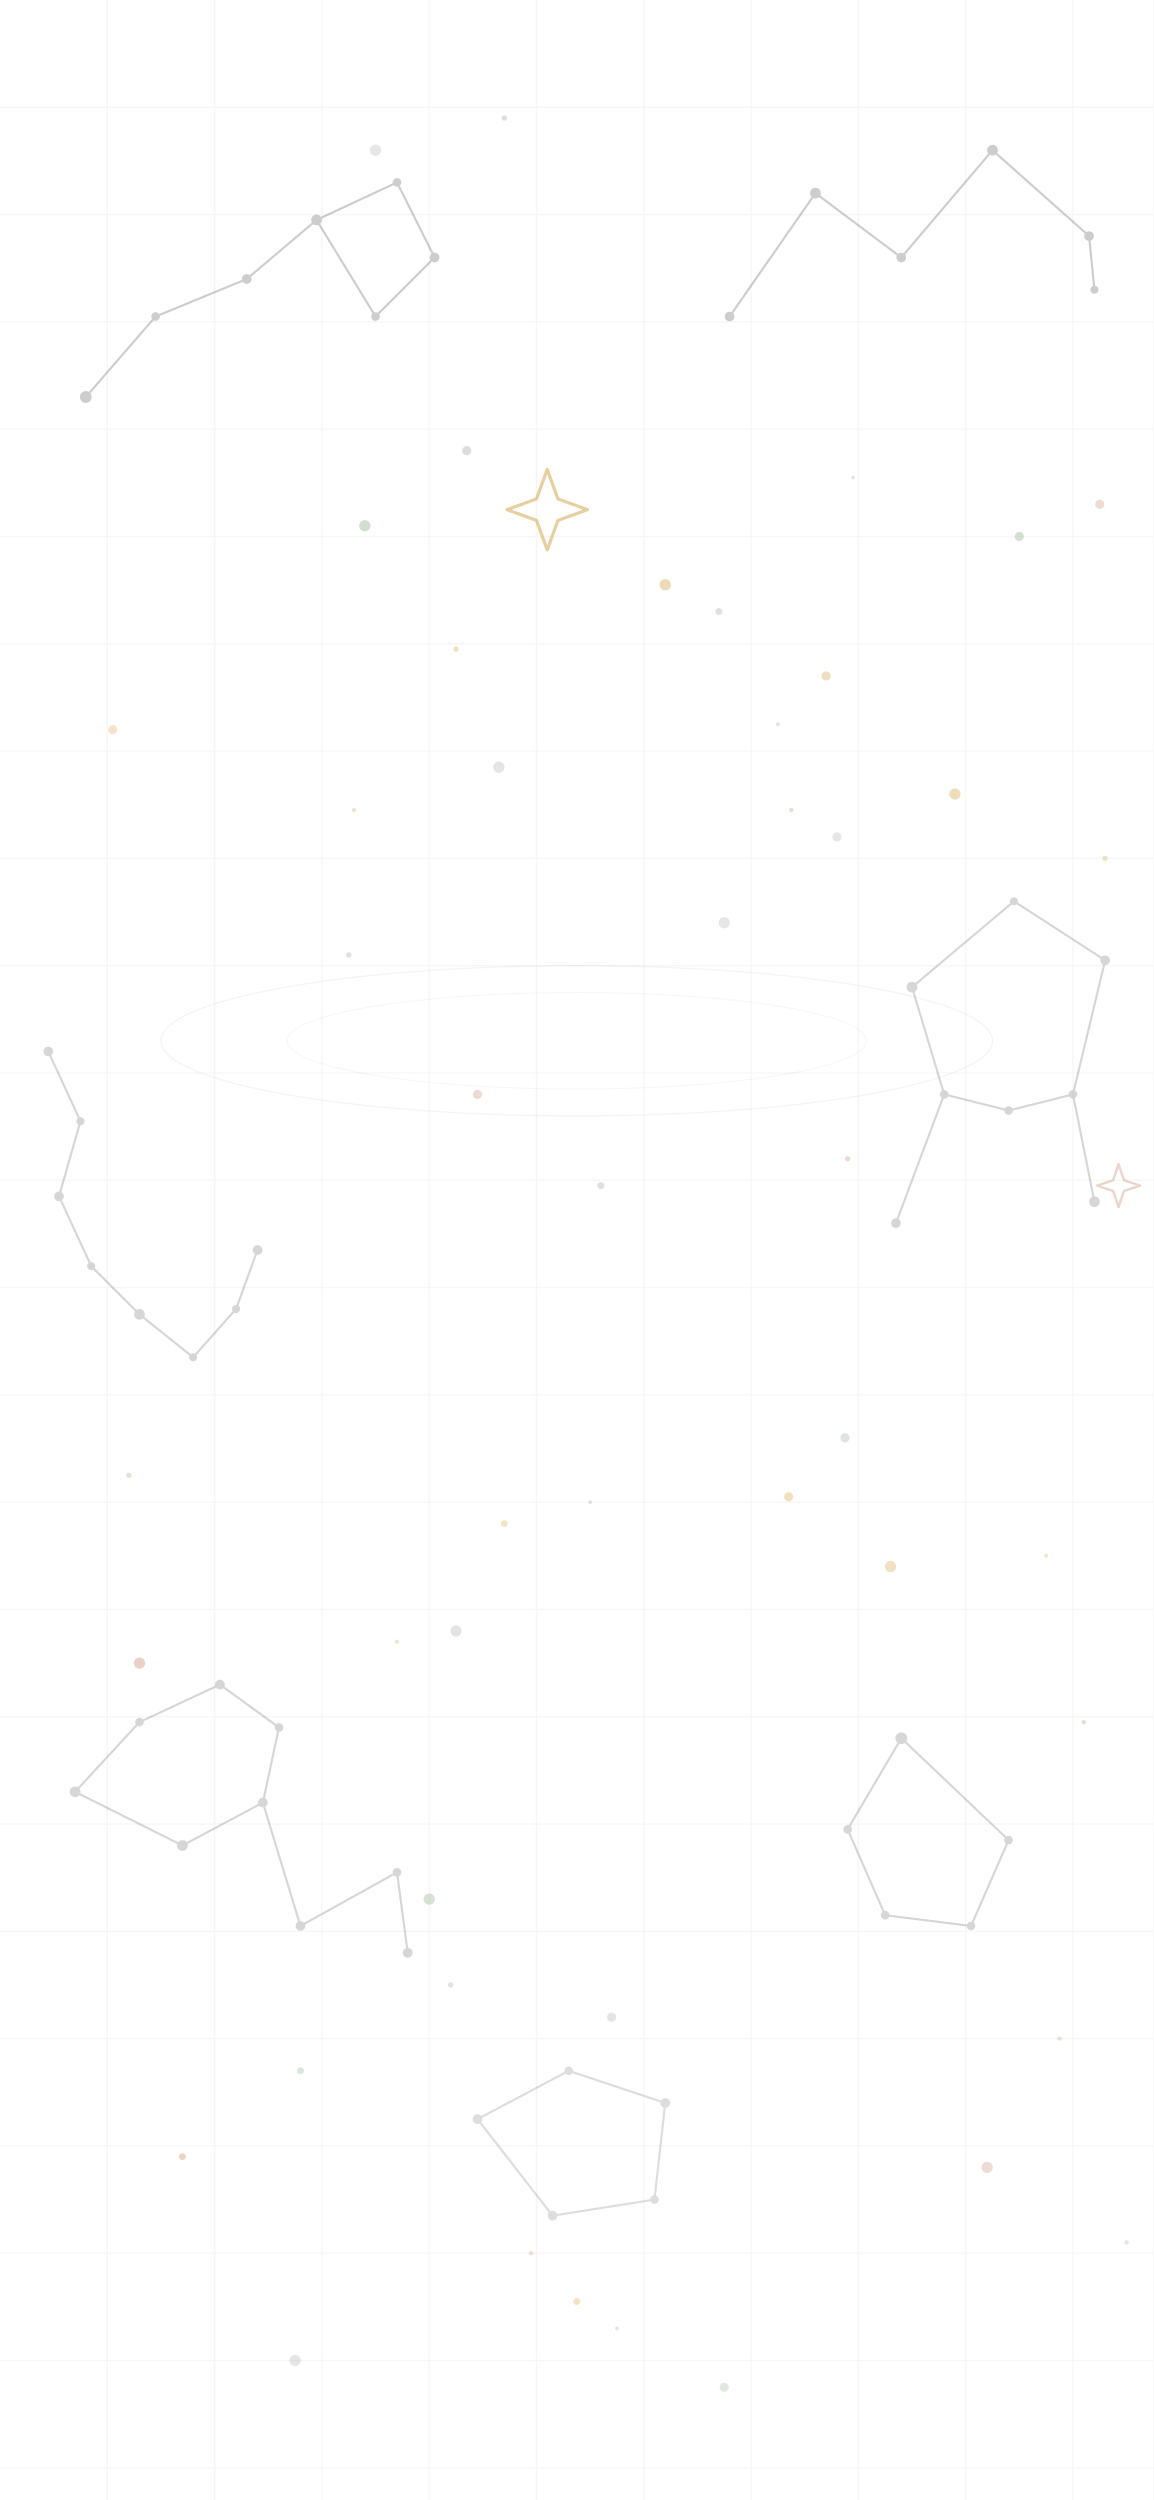
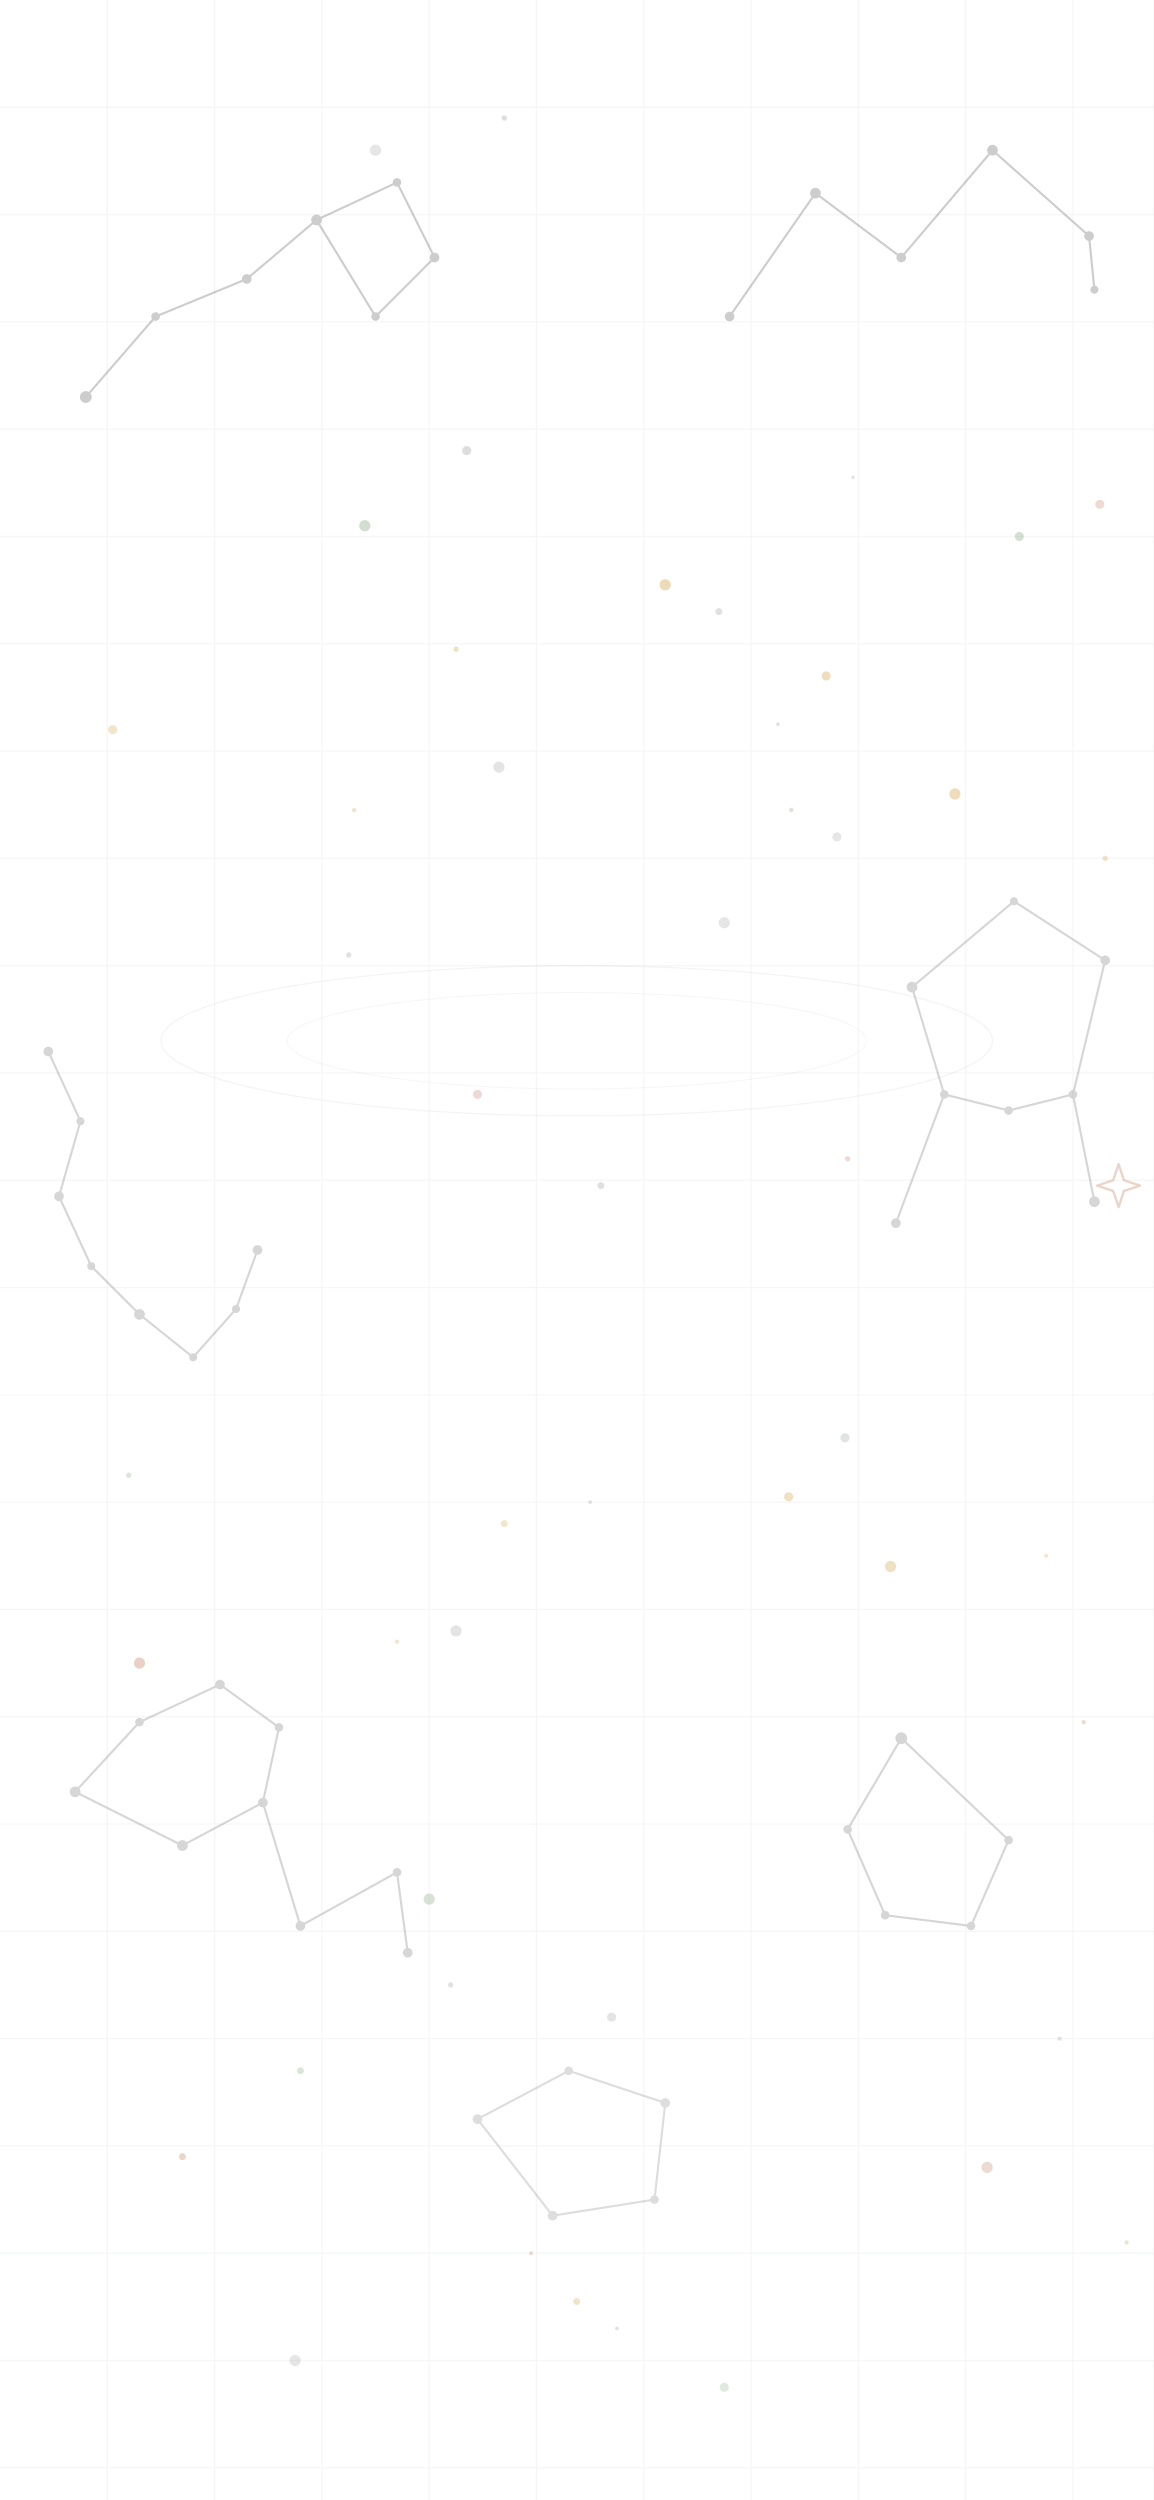
<svg xmlns="http://www.w3.org/2000/svg" width="430" height="932" viewBox="0 0 430 932" fill="none">
  <path d="M430 0H0V932H430V0Z" fill="white" />
  <g opacity="0.04">
    <path d="M0 40H430" stroke="#1A1C1E" stroke-width="0.5" />
    <path d="M0 80H430" stroke="#1A1C1E" stroke-width="0.5" />
    <path d="M0 120H430" stroke="#1A1C1E" stroke-width="0.5" />
    <path d="M0 160H430" stroke="#1A1C1E" stroke-width="0.5" />
    <path d="M0 200H430" stroke="#1A1C1E" stroke-width="0.5" />
    <path d="M0 240H430" stroke="#1A1C1E" stroke-width="0.5" />
    <path d="M0 280H430" stroke="#1A1C1E" stroke-width="0.5" />
    <path d="M0 320H430" stroke="#1A1C1E" stroke-width="0.5" />
    <path d="M0 360H430" stroke="#1A1C1E" stroke-width="0.5" />
    <path d="M0 400H430" stroke="#1A1C1E" stroke-width="0.5" />
    <path d="M0 440H430" stroke="#1A1C1E" stroke-width="0.5" />
    <path d="M0 480H430" stroke="#1A1C1E" stroke-width="0.5" />
    <path d="M0 520H430" stroke="#1A1C1E" stroke-width="0.5" />
    <path d="M0 560H430" stroke="#1A1C1E" stroke-width="0.5" />
    <path d="M0 600H430" stroke="#1A1C1E" stroke-width="0.5" />
    <path d="M0 640H430" stroke="#1A1C1E" stroke-width="0.5" />
    <path d="M0 680H430" stroke="#1A1C1E" stroke-width="0.5" />
    <path d="M0 720H430" stroke="#1A1C1E" stroke-width="0.5" />
    <path d="M0 760H430" stroke="#1A1C1E" stroke-width="0.5" />
    <path d="M0 800H430" stroke="#1A1C1E" stroke-width="0.5" />
    <path d="M0 840H430" stroke="#1A1C1E" stroke-width="0.5" />
    <path d="M0 880H430" stroke="#1A1C1E" stroke-width="0.5" />
    <path d="M0 920H430" stroke="#1A1C1E" stroke-width="0.5" />
    <path d="M40 0V932" stroke="#1A1C1E" stroke-width="0.5" />
    <path d="M80 0V932" stroke="#1A1C1E" stroke-width="0.5" />
    <path d="M120 0V932" stroke="#1A1C1E" stroke-width="0.5" />
    <path d="M160 0V932" stroke="#1A1C1E" stroke-width="0.5" />
    <path d="M200 0V932" stroke="#1A1C1E" stroke-width="0.5" />
    <path d="M240 0V932" stroke="#1A1C1E" stroke-width="0.5" />
    <path d="M280 0V932" stroke="#1A1C1E" stroke-width="0.5" />
    <path d="M320 0V932" stroke="#1A1C1E" stroke-width="0.5" />
    <path d="M360 0V932" stroke="#1A1C1E" stroke-width="0.5" />
    <path d="M400 0V932" stroke="#1A1C1E" stroke-width="0.5" />
  </g>
  <g opacity="0.22">
    <path d="M32 150.2C33.215 150.2 34.2 149.215 34.2 148C34.2 146.785 33.215 145.8 32 145.8C30.785 145.8 29.8 146.785 29.8 148C29.8 149.215 30.785 150.2 32 150.2Z" fill="#1A1C1E" />
    <path d="M57.999 119.6C58.883 119.6 59.599 118.884 59.599 118C59.599 117.116 58.883 116.4 57.999 116.4C57.116 116.4 56.399 117.116 56.399 118C56.399 118.884 57.116 119.6 57.999 119.6Z" fill="#1A1C1E" />
    <path d="M92 105.8C92.994 105.8 93.8 104.994 93.8 104C93.8 103.006 92.994 102.2 92 102.2C91.006 102.2 90.2 103.006 90.2 104C90.2 104.994 91.006 105.8 92 105.8Z" fill="#1A1C1E" />
    <path d="M118 84C119.105 84 120 83.105 120 82C120 80.895 119.105 80 118 80C116.895 80 116 80.895 116 82C116 83.105 116.895 84 118 84Z" fill="#1A1C1E" />
    <path d="M147.999 69.6C148.883 69.6 149.599 68.884 149.599 68C149.599 67.116 148.883 66.4 147.999 66.4C147.116 66.4 146.399 67.116 146.399 68C146.399 68.884 147.116 69.6 147.999 69.6Z" fill="#1A1C1E" />
    <path d="M162 97.8C162.994 97.8 163.8 96.994 163.8 96C163.8 95.006 162.994 94.2 162 94.2C161.006 94.2 160.2 95.006 160.2 96C160.2 96.994 161.006 97.8 162 97.8Z" fill="#1A1C1E" />
    <path d="M139.999 119.6C140.883 119.6 141.599 118.884 141.599 118C141.599 117.116 140.883 116.4 139.999 116.4C139.116 116.4 138.399 117.116 138.399 118C138.399 118.884 139.116 119.6 139.999 119.6Z" fill="#1A1C1E" />
    <path d="M32 148L58 118" stroke="#1A1C1E" stroke-width="0.8" />
    <path d="M58 118L92 104" stroke="#1A1C1E" stroke-width="0.8" />
    <path d="M92 104L118 82" stroke="#1A1C1E" stroke-width="0.8" />
    <path d="M118 82L148 68" stroke="#1A1C1E" stroke-width="0.8" />
    <path d="M148 68L162 96" stroke="#1A1C1E" stroke-width="0.8" />
    <path d="M162 96L140 118" stroke="#1A1C1E" stroke-width="0.8" />
    <path d="M140 118L118 82" stroke="#1A1C1E" stroke-width="0.8" />
  </g>
  <g opacity="0.22">
    <path d="M272 119.8C272.994 119.8 273.8 118.994 273.8 118C273.8 117.006 272.994 116.2 272 116.2C271.006 116.2 270.2 117.006 270.2 118C270.2 118.994 271.006 119.8 272 119.8Z" fill="#1A1C1E" />
    <path d="M304 74C305.105 74 306 73.105 306 72C306 70.895 305.105 70 304 70C302.895 70 302 70.895 302 72C302 73.105 302.895 74 304 74Z" fill="#1A1C1E" />
    <path d="M336 97.8C336.994 97.8 337.8 96.994 337.8 96C337.8 95.006 336.994 94.2 336 94.2C335.006 94.2 334.2 95.006 334.2 96C334.2 96.994 335.006 97.8 336 97.8Z" fill="#1A1C1E" />
    <path d="M370 58C371.105 58 372 57.105 372 56C372 54.895 371.105 54 370 54C368.895 54 368 54.895 368 56C368 57.105 368.895 58 370 58Z" fill="#1A1C1E" />
    <path d="M406 89.8C406.994 89.8 407.8 88.994 407.8 88C407.8 87.006 406.994 86.2 406 86.2C405.006 86.2 404.2 87.006 404.2 88C404.2 88.994 405.006 89.8 406 89.8Z" fill="#1A1C1E" />
    <path d="M272 118L304 72" stroke="#1A1C1E" stroke-width="0.8" />
    <path d="M304 72L336 96" stroke="#1A1C1E" stroke-width="0.8" />
    <path d="M336 96L370 56" stroke="#1A1C1E" stroke-width="0.8" />
    <path d="M370 56L406 88" stroke="#1A1C1E" stroke-width="0.8" />
    <path d="M408 109.5C408.828 109.5 409.5 108.828 409.5 108C409.5 107.172 408.828 106.5 408 106.5C407.172 106.5 406.5 107.172 406.5 108C406.5 108.828 407.172 109.5 408 109.5Z" fill="#1A1C1E" />
    <path d="M406 88L408 108" stroke="#1A1C1E" stroke-width="0.8" />
  </g>
  <g opacity="0.18">
    <path d="M18 393.8C18.994 393.8 19.8 392.994 19.8 392C19.8 391.006 18.994 390.2 18 390.2C17.006 390.2 16.2 391.006 16.2 392C16.2 392.994 17.006 393.8 18 393.8Z" fill="#1A1C1E" />
    <path d="M30 419.5C30.828 419.5 31.5 418.828 31.5 418C31.5 417.172 30.828 416.5 30 416.5C29.172 416.5 28.5 417.172 28.5 418C28.5 418.828 29.172 419.5 30 419.5Z" fill="#1A1C1E" />
    <path d="M22 447.8C22.994 447.8 23.8 446.994 23.8 446C23.8 445.006 22.994 444.2 22 444.2C21.006 444.2 20.2 445.006 20.2 446C20.2 446.994 21.006 447.8 22 447.8Z" fill="#1A1C1E" />
    <path d="M34 473.5C34.828 473.5 35.5 472.828 35.5 472C35.5 471.172 34.828 470.5 34 470.5C33.172 470.5 32.5 471.172 32.5 472C32.5 472.828 33.172 473.5 34 473.5Z" fill="#1A1C1E" />
    <path d="M52 492C53.105 492 54 491.105 54 490C54 488.895 53.105 488 52 488C50.895 488 50 488.895 50 490C50 491.105 50.895 492 52 492Z" fill="#1A1C1E" />
    <path d="M72 507.5C72.828 507.5 73.5 506.828 73.5 506C73.5 505.172 72.828 504.5 72 504.5C71.172 504.5 70.5 505.172 70.5 506C70.5 506.828 71.172 507.5 72 507.5Z" fill="#1A1C1E" />
    <path d="M88 489.5C88.828 489.5 89.5 488.828 89.5 488C89.5 487.172 88.828 486.5 88 486.5C87.172 486.5 86.5 487.172 86.5 488C86.5 488.828 87.172 489.5 88 489.5Z" fill="#1A1C1E" />
    <path d="M96 467.8C96.994 467.8 97.8 466.994 97.8 466C97.8 465.006 96.994 464.2 96 464.2C95.006 464.2 94.2 465.006 94.2 466C94.2 466.994 95.006 467.8 96 467.8Z" fill="#1A1C1E" />
    <path d="M18 392L30 418" stroke="#1A1C1E" stroke-width="0.8" />
    <path d="M30 418L22 446" stroke="#1A1C1E" stroke-width="0.8" />
    <path d="M22 446L34 472" stroke="#1A1C1E" stroke-width="0.8" />
    <path d="M34 472L52 490" stroke="#1A1C1E" stroke-width="0.8" />
    <path d="M52 490L72 506" stroke="#1A1C1E" stroke-width="0.8" />
    <path d="M72 506L88 488" stroke="#1A1C1E" stroke-width="0.8" />
    <path d="M88 488L96 466" stroke="#1A1C1E" stroke-width="0.8" />
  </g>
  <g opacity="0.18">
    <path d="M340 370C341.105 370 342 369.105 342 368C342 366.895 341.105 366 340 366C338.895 366 338 366.895 338 368C338 369.105 338.895 370 340 370Z" fill="#1A1C1E" />
    <path d="M412 359.8C412.994 359.8 413.8 358.994 413.8 358C413.8 357.006 412.994 356.2 412 356.2C411.006 356.2 410.2 357.006 410.2 358C410.2 358.994 411.006 359.8 412 359.8Z" fill="#1A1C1E" />
    <path d="M352 409.6C352.884 409.6 353.6 408.884 353.6 408C353.6 407.116 352.884 406.4 352 406.4C351.117 406.4 350.4 407.116 350.4 408C350.4 408.884 351.117 409.6 352 409.6Z" fill="#1A1C1E" />
    <path d="M376 415.6C376.884 415.6 377.6 414.884 377.6 414C377.6 413.116 376.884 412.4 376 412.4C375.117 412.4 374.4 413.116 374.4 414C374.4 414.884 375.117 415.6 376 415.6Z" fill="#1A1C1E" />
    <path d="M400 409.6C400.884 409.6 401.6 408.884 401.6 408C401.6 407.116 400.884 406.4 400 406.4C399.117 406.4 398.4 407.116 398.4 408C398.4 408.884 399.117 409.6 400 409.6Z" fill="#1A1C1E" />
    <path d="M334 457.8C334.994 457.8 335.8 456.994 335.8 456C335.8 455.006 334.994 454.2 334 454.2C333.006 454.2 332.2 455.006 332.2 456C332.2 456.994 333.006 457.8 334 457.8Z" fill="#1A1C1E" />
    <path d="M408 450C409.105 450 410 449.105 410 448C410 446.895 409.105 446 408 446C406.895 446 406 446.895 406 448C406 449.105 406.895 450 408 450Z" fill="#1A1C1E" />
    <path d="M378 337.5C378.828 337.5 379.5 336.828 379.5 336C379.5 335.172 378.828 334.5 378 334.5C377.172 334.5 376.5 335.172 376.5 336C376.5 336.828 377.172 337.5 378 337.5Z" fill="#1A1C1E" />
    <path d="M378 336L340 368" stroke="#1A1C1E" stroke-width="0.8" />
    <path d="M378 336L412 358" stroke="#1A1C1E" stroke-width="0.8" />
    <path d="M340 368L352 408" stroke="#1A1C1E" stroke-width="0.8" />
    <path d="M412 358L400 408" stroke="#1A1C1E" stroke-width="0.8" />
    <path d="M352 408L376 414" stroke="#1A1C1E" stroke-width="0.8" />
    <path d="M376 414L400 408" stroke="#1A1C1E" stroke-width="0.8" />
    <path d="M352 408L334 456" stroke="#1A1C1E" stroke-width="0.8" />
    <path d="M400 408L408 448" stroke="#1A1C1E" stroke-width="0.8" />
  </g>
  <g opacity="0.18">
    <path d="M28 670C29.105 670 30 669.105 30 668C30 666.895 29.105 666 28 666C26.895 666 26 666.895 26 668C26 669.105 26.895 670 28 670Z" fill="#1A1C1E" />
    <path d="M52 643.6C52.884 643.6 53.6 642.884 53.6 642C53.6 641.116 52.884 640.4 52 640.4C51.117 640.4 50.4 641.116 50.4 642C50.4 642.884 51.117 643.6 52 643.6Z" fill="#1A1C1E" />
    <path d="M82 629.8C82.994 629.8 83.8 628.994 83.8 628C83.8 627.006 82.994 626.2 82 626.2C81.006 626.2 80.2 627.006 80.2 628C80.2 628.994 81.006 629.8 82 629.8Z" fill="#1A1C1E" />
    <path d="M104 645.6C104.884 645.6 105.6 644.884 105.6 644C105.6 643.116 104.884 642.4 104 642.4C103.117 642.4 102.4 643.116 102.4 644C102.4 644.884 103.117 645.6 104 645.6Z" fill="#1A1C1E" />
    <path d="M98 673.8C98.994 673.8 99.8 672.994 99.8 672C99.8 671.006 98.994 670.2 98 670.2C97.006 670.2 96.2 671.006 96.2 672C96.2 672.994 97.006 673.8 98 673.8Z" fill="#1A1C1E" />
    <path d="M68 690C69.105 690 70 689.105 70 688C70 686.895 69.105 686 68 686C66.895 686 66 686.895 66 688C66 689.105 66.895 690 68 690Z" fill="#1A1C1E" />
    <path d="M112 719.8C112.994 719.8 113.8 718.994 113.8 718C113.8 717.006 112.994 716.2 112 716.2C111.006 716.2 110.2 717.006 110.2 718C110.2 718.994 111.006 719.8 112 719.8Z" fill="#1A1C1E" />
    <path d="M148 699.6C148.884 699.6 149.6 698.884 149.6 698C149.6 697.116 148.884 696.4 148 696.4C147.117 696.4 146.4 697.116 146.4 698C146.4 698.884 147.117 699.6 148 699.6Z" fill="#1A1C1E" />
    <path d="M152 729.8C152.994 729.8 153.8 728.994 153.8 728C153.8 727.006 152.994 726.2 152 726.2C151.006 726.2 150.2 727.006 150.2 728C150.2 728.994 151.006 729.8 152 729.8Z" fill="#1A1C1E" />
    <path d="M28 668L52 642" stroke="#1A1C1E" stroke-width="0.8" />
    <path d="M52 642L82 628" stroke="#1A1C1E" stroke-width="0.8" />
    <path d="M82 628L104 644" stroke="#1A1C1E" stroke-width="0.8" />
    <path d="M104 644L98 672" stroke="#1A1C1E" stroke-width="0.8" />
    <path d="M98 672L68 688" stroke="#1A1C1E" stroke-width="0.8" />
    <path d="M68 688L28 668" stroke="#1A1C1E" stroke-width="0.8" />
    <path d="M98 672L112 718" stroke="#1A1C1E" stroke-width="0.8" />
    <path d="M112 718L148 698" stroke="#1A1C1E" stroke-width="0.8" />
    <path d="M148 698L152 728" stroke="#1A1C1E" stroke-width="0.8" />
  </g>
  <g opacity="0.18">
    <path d="M336.001 650.2C337.216 650.2 338.201 649.215 338.201 648C338.201 646.785 337.216 645.8 336.001 645.8C334.786 645.8 333.801 646.785 333.801 648C333.801 649.215 334.786 650.2 336.001 650.2Z" fill="#1A1C1E" />
    <path d="M316 683.6C316.884 683.6 317.6 682.884 317.6 682C317.6 681.116 316.884 680.4 316 680.4C315.117 680.4 314.4 681.116 314.4 682C314.4 682.884 315.117 683.6 316 683.6Z" fill="#1A1C1E" />
    <path d="M330 715.6C330.884 715.6 331.6 714.884 331.6 714C331.6 713.116 330.884 712.4 330 712.4C329.117 712.4 328.4 713.116 328.4 714C328.4 714.884 329.117 715.6 330 715.6Z" fill="#1A1C1E" />
    <path d="M362 719.6C362.884 719.6 363.6 718.884 363.6 718C363.6 717.116 362.884 716.4 362 716.4C361.117 716.4 360.4 717.116 360.4 718C360.4 718.884 361.117 719.6 362 719.6Z" fill="#1A1C1E" />
    <path d="M376 687.6C376.884 687.6 377.6 686.884 377.6 686C377.6 685.116 376.884 684.4 376 684.4C375.117 684.4 374.4 685.116 374.4 686C374.4 686.884 375.117 687.6 376 687.6Z" fill="#1A1C1E" />
    <path d="M336 648L316 682" stroke="#1A1C1E" stroke-width="0.8" />
    <path d="M336 648L376 686" stroke="#1A1C1E" stroke-width="0.8" />
    <path d="M316 682L330 714" stroke="#1A1C1E" stroke-width="0.8" />
    <path d="M330 714L362 718" stroke="#1A1C1E" stroke-width="0.8" />
    <path d="M362 718L376 686" stroke="#1A1C1E" stroke-width="0.8" />
  </g>
  <g opacity="0.15">
    <path d="M178 791.8C178.994 791.8 179.8 790.994 179.8 790C179.8 789.006 178.994 788.2 178 788.2C177.006 788.2 176.2 789.006 176.2 790C176.2 790.994 177.006 791.8 178 791.8Z" fill="#1A1C1E" />
    <path d="M212 773.6C212.884 773.6 213.6 772.884 213.6 772C213.6 771.116 212.884 770.4 212 770.4C211.117 770.4 210.4 771.116 210.4 772C210.4 772.884 211.117 773.6 212 773.6Z" fill="#1A1C1E" />
    <path d="M248 785.8C248.994 785.8 249.8 784.994 249.8 784C249.8 783.006 248.994 782.2 248 782.2C247.006 782.2 246.2 783.006 246.2 784C246.2 784.994 247.006 785.8 248 785.8Z" fill="#1A1C1E" />
    <path d="M244 821.6C244.884 821.6 245.6 820.884 245.6 820C245.6 819.116 244.884 818.4 244 818.4C243.117 818.4 242.4 819.116 242.4 820C242.4 820.884 243.117 821.6 244 821.6Z" fill="#1A1C1E" />
    <path d="M206 827.8C206.994 827.8 207.8 826.994 207.8 826C207.8 825.006 206.994 824.2 206 824.2C205.006 824.2 204.2 825.006 204.2 826C204.2 826.994 205.006 827.8 206 827.8Z" fill="#1A1C1E" />
    <path d="M178 790L212 772" stroke="#1A1C1E" stroke-width="0.8" />
    <path d="M212 772L248 784" stroke="#1A1C1E" stroke-width="0.8" />
    <path d="M248 784L244 820" stroke="#1A1C1E" stroke-width="0.8" />
    <path d="M244 820L206 826" stroke="#1A1C1E" stroke-width="0.8" />
    <path d="M206 826L178 790" stroke="#1A1C1E" stroke-width="0.8" />
  </g>
  <path opacity="0.15" d="M188 45C188.552 45 189 44.552 189 44C189 43.448 188.552 43 188 43C187.448 43 187 43.448 187 44C187 44.552 187.448 45 188 45Z" fill="#1A1C1E" />
  <path opacity="0.11" d="M140 58.1C141.16 58.1 142.1 57.16 142.1 56C142.1 54.84 141.16 53.9 140 53.9C138.841 53.9 137.9 54.84 137.9 56C137.9 57.16 138.841 58.1 140 58.1Z" fill="#1A1C1E" />
  <path opacity="0.15" d="M174.001 169.7C174.94 169.7 175.701 168.939 175.701 168C175.701 167.061 174.94 166.3 174.001 166.3C173.062 166.3 172.301 167.061 172.301 168C172.301 168.939 173.062 169.7 174.001 169.7Z" fill="#1A1C1E" />
  <path opacity="0.12" d="M318.001 178.7C318.387 178.7 318.701 178.387 318.701 178C318.701 177.613 318.387 177.3 318.001 177.3C317.614 177.3 317.301 177.613 317.301 178C317.301 178.387 317.614 178.7 318.001 178.7Z" fill="#1A1C1E" />
  <path opacity="0.14" d="M268 229.3C268.718 229.3 269.3 228.718 269.3 228C269.3 227.282 268.718 226.7 268 226.7C267.282 226.7 266.7 227.282 266.7 228C266.7 228.718 267.282 229.3 268 229.3Z" fill="#1A1C1E" />
  <path opacity="0.12" d="M186 288.1C187.16 288.1 188.1 287.16 188.1 286C188.1 284.84 187.16 283.9 186 283.9C184.841 283.9 183.9 284.84 183.9 286C183.9 287.16 184.841 288.1 186 288.1Z" fill="#1A1C1E" />
  <path opacity="0.13" d="M290.001 270.7C290.387 270.7 290.701 270.387 290.701 270C290.701 269.613 290.387 269.3 290.001 269.3C289.614 269.3 289.301 269.613 289.301 270C289.301 270.387 289.614 270.7 290.001 270.7Z" fill="#1A1C1E" />
  <path opacity="0.11" d="M312.001 313.7C312.94 313.7 313.701 312.939 313.701 312C313.701 311.061 312.94 310.3 312.001 310.3C311.062 310.3 310.301 311.061 310.301 312C310.301 312.939 311.062 313.7 312.001 313.7Z" fill="#1A1C1E" />
  <path opacity="0.14" d="M130 357C130.552 357 131 356.552 131 356C131 355.448 130.552 355 130 355C129.448 355 129 355.448 129 356C129 356.552 129.448 357 130 357Z" fill="#1A1C1E" />
  <path opacity="0.11" d="M270 346.1C271.16 346.1 272.1 345.16 272.1 344C272.1 342.84 271.16 341.9 270 341.9C268.841 341.9 267.9 342.84 267.9 344C267.9 345.16 268.841 346.1 270 346.1Z" fill="#1A1C1E" />
  <path opacity="0.14" d="M224 443.3C224.718 443.3 225.3 442.718 225.3 442C225.3 441.282 224.718 440.7 224 440.7C223.282 440.7 222.7 441.282 222.7 442C222.7 442.718 223.282 443.3 224 443.3Z" fill="#1A1C1E" />
  <path opacity="0.13" d="M315.001 537.7C315.94 537.7 316.701 536.939 316.701 536C316.701 535.061 315.94 534.3 315.001 534.3C314.062 534.3 313.301 535.061 313.301 536C313.301 536.939 314.062 537.7 315.001 537.7Z" fill="#1A1C1E" />
  <path opacity="0.13" d="M220.001 560.7C220.387 560.7 220.701 560.387 220.701 560C220.701 559.613 220.387 559.3 220.001 559.3C219.614 559.3 219.301 559.613 219.301 560C219.301 560.387 219.614 560.7 220.001 560.7Z" fill="#1A1C1E" />
  <path opacity="0.12" d="M170 610.1C171.16 610.1 172.1 609.16 172.1 608C172.1 606.84 171.16 605.9 170 605.9C168.841 605.9 167.9 606.84 167.9 608C167.9 609.16 168.841 610.1 170 610.1Z" fill="#1A1C1E" />
  <path opacity="0.13" d="M168 741C168.552 741 169 740.552 169 740C169 739.448 168.552 739 168 739C167.448 739 167 739.448 167 740C167 740.552 167.448 741 168 741Z" fill="#1A1C1E" />
  <path opacity="0.12" d="M228.001 753.7C228.94 753.7 229.701 752.939 229.701 752C229.701 751.061 228.94 750.3 228.001 750.3C227.062 750.3 226.301 751.061 226.301 752C226.301 752.939 227.062 753.7 228.001 753.7Z" fill="#1A1C1E" />
  <path opacity="0.13" d="M230.001 868.7C230.387 868.7 230.701 868.387 230.701 868C230.701 867.613 230.387 867.3 230.001 867.3C229.614 867.3 229.301 867.613 229.301 868C229.301 868.387 229.614 868.7 230.001 868.7Z" fill="#1A1C1E" />
  <path opacity="0.11" d="M110 882.1C111.16 882.1 112.1 881.16 112.1 880C112.1 878.84 111.16 877.9 110 877.9C108.841 877.9 107.9 878.84 107.9 880C107.9 881.16 108.841 882.1 110 882.1Z" fill="#1A1C1E" />
  <path opacity="0.42" d="M248 220.1C249.16 220.1 250.1 219.16 250.1 218C250.1 216.84 249.16 215.9 248 215.9C246.841 215.9 245.9 216.84 245.9 218C245.9 219.16 246.841 220.1 248 220.1Z" fill="#D4A853" />
  <path opacity="0.35" d="M170 243C170.552 243 171 242.552 171 242C171 241.448 170.552 241 170 241C169.448 241 169 241.448 169 242C169 242.552 169.448 243 170 243Z" fill="#D4A853" />
  <path opacity="0.38" d="M308 253.7C308.939 253.7 309.7 252.939 309.7 252C309.7 251.061 308.939 250.3 308 250.3C307.061 250.3 306.3 251.061 306.3 252C306.3 252.939 307.061 253.7 308 253.7Z" fill="#D4A853" />
  <path opacity="0.32" d="M132 302.8C132.442 302.8 132.8 302.442 132.8 302C132.8 301.558 132.442 301.2 132 301.2C131.558 301.2 131.2 301.558 131.2 302C131.2 302.442 131.558 302.8 132 302.8Z" fill="#D4A853" />
  <path opacity="0.4" d="M356 298.1C357.16 298.1 358.1 297.16 358.1 296C358.1 294.84 357.16 293.9 356 293.9C354.841 293.9 353.9 294.84 353.9 296C353.9 297.16 354.841 298.1 356 298.1Z" fill="#D4A853" />
  <path opacity="0.3" d="M188 569.3C188.718 569.3 189.3 568.718 189.3 568C189.3 567.282 188.718 566.7 188 566.7C187.282 566.7 186.7 567.282 186.7 568C186.7 568.718 187.282 569.3 188 569.3Z" fill="#D4A853" />
  <path opacity="0.35" d="M294 559.7C294.939 559.7 295.7 558.939 295.7 558C295.7 557.061 294.939 556.3 294 556.3C293.061 556.3 292.3 557.061 292.3 558C292.3 558.939 293.061 559.7 294 559.7Z" fill="#D4A853" />
  <path opacity="0.3" d="M148 612.8C148.442 612.8 148.8 612.442 148.8 612C148.8 611.558 148.442 611.2 148 611.2C147.558 611.2 147.2 611.558 147.2 612C147.2 612.442 147.558 612.8 148 612.8Z" fill="#D4A853" />
  <path opacity="0.35" d="M332 586.1C333.16 586.1 334.1 585.16 334.1 584C334.1 582.84 333.16 581.9 332 581.9C330.841 581.9 329.9 582.84 329.9 584C329.9 585.16 330.841 586.1 332 586.1Z" fill="#D4A853" />
  <path opacity="0.32" d="M215 859.3C215.718 859.3 216.3 858.718 216.3 858C216.3 857.282 215.718 856.7 215 856.7C214.282 856.7 213.7 857.282 213.7 858C213.7 858.718 214.282 859.3 215 859.3Z" fill="#D4A853" />
  <path opacity="0.28" d="M390 580.8C390.442 580.8 390.8 580.442 390.8 580C390.8 579.558 390.442 579.2 390 579.2C389.558 579.2 389.2 579.558 389.2 580C389.2 580.442 389.558 580.8 390 580.8Z" fill="#D4A853" />
  <path opacity="0.3" d="M42 273.7C42.939 273.7 43.7 272.939 43.7 272C43.7 271.061 42.939 270.3 42 270.3C41.061 270.3 40.3 271.061 40.3 272C40.3 272.939 41.061 273.7 42 273.7Z" fill="#D4A853" />
  <path opacity="0.32" d="M412 321C412.552 321 413 320.552 413 320C413 319.448 412.552 319 412 319C411.448 319 411 319.448 411 320C411 320.552 411.448 321 412 321Z" fill="#D4A853" />
  <path opacity="0.4" d="M136 198.1C137.16 198.1 138.1 197.16 138.1 196C138.1 194.84 137.16 193.9 136 193.9C134.841 193.9 133.9 194.84 133.9 196C133.9 197.16 134.841 198.1 136 198.1Z" fill="#8FAF8A" />
  <path opacity="0.35" d="M295 302.8C295.442 302.8 295.8 302.442 295.8 302C295.8 301.558 295.442 301.2 295 301.2C294.558 301.2 294.2 301.558 294.2 302C294.2 302.442 294.558 302.8 295 302.8Z" fill="#8FAF8A" />
  <path opacity="0.38" d="M380 201.7C380.939 201.7 381.7 200.939 381.7 200C381.7 199.061 380.939 198.3 380 198.3C379.061 198.3 378.3 199.061 378.3 200C378.3 200.939 379.061 201.7 380 201.7Z" fill="#8FAF8A" />
  <path opacity="0.32" d="M48 551C48.552 551 49 550.552 49 550C49 549.448 48.552 549 48 549C47.448 549 47 549.448 47 550C47 550.552 47.448 551 48 551Z" fill="#8FAF8A" />
  <path opacity="0.35" d="M160 710.1C161.16 710.1 162.1 709.16 162.1 708C162.1 706.84 161.16 705.9 160 705.9C158.841 705.9 157.9 706.84 157.9 708C157.9 709.16 158.841 710.1 160 710.1Z" fill="#8FAF8A" />
  <path opacity="0.3" d="M395 760.8C395.442 760.8 395.8 760.442 395.8 760C395.8 759.558 395.442 759.2 395 759.2C394.558 759.2 394.2 759.558 394.2 760C394.2 760.442 394.558 760.8 395 760.8Z" fill="#8FAF8A" />
  <path opacity="0.32" d="M112 773.3C112.718 773.3 113.3 772.718 113.3 772C113.3 771.282 112.718 770.7 112 770.7C111.282 770.7 110.7 771.282 110.7 772C110.7 772.718 111.282 773.3 112 773.3Z" fill="#8FAF8A" />
  <path opacity="0.28" d="M270 891.7C270.939 891.7 271.7 890.939 271.7 890C271.7 889.061 270.939 888.3 270 888.3C269.061 888.3 268.3 889.061 268.3 890C268.3 890.939 269.061 891.7 270 891.7Z" fill="#8FAF8A" />
  <path opacity="0.3" d="M420 836.8C420.442 836.8 420.8 836.442 420.8 836C420.8 835.558 420.442 835.2 420 835.2C419.558 835.2 419.2 835.558 419.2 836C419.2 836.442 419.558 836.8 420 836.8Z" fill="#8FAF8A" />
  <path opacity="0.38" d="M52 622.1C53.16 622.1 54.1 621.16 54.1 620C54.1 618.84 53.16 617.9 52 617.9C50.841 617.9 49.9 618.84 49.9 620C49.9 621.16 50.841 622.1 52 622.1Z" fill="#C4876A" />
  <path opacity="0.32" d="M404 642.8C404.442 642.8 404.8 642.442 404.8 642C404.8 641.558 404.442 641.2 404 641.2C403.558 641.2 403.2 641.558 403.2 642C403.2 642.442 403.558 642.8 404 642.8Z" fill="#C4876A" />
  <path opacity="0.3" d="M178 409.7C178.939 409.7 179.7 408.939 179.7 408C179.7 407.061 178.939 406.3 178 406.3C177.061 406.3 176.3 407.061 176.3 408C176.3 408.939 177.061 409.7 178 409.7Z" fill="#C4876A" />
  <path opacity="0.32" d="M316 433C316.552 433 317 432.552 317 432C317 431.448 316.552 431 316 431C315.448 431 315 431.448 315 432C315 432.552 315.448 433 316 433Z" fill="#C4876A" />
  <path opacity="0.35" d="M68 805.3C68.718 805.3 69.3 804.718 69.3 804C69.3 803.282 68.718 802.7 68 802.7C67.282 802.7 66.7 803.282 66.7 804C66.7 804.718 67.282 805.3 68 805.3Z" fill="#C4876A" />
  <path opacity="0.3" d="M368 810.1C369.16 810.1 370.1 809.16 370.1 808C370.1 806.84 369.16 805.9 368 805.9C366.841 805.9 365.9 806.84 365.9 808C365.9 809.16 366.841 810.1 368 810.1Z" fill="#C4876A" />
  <path opacity="0.28" d="M198 840.8C198.442 840.8 198.8 840.442 198.8 840C198.8 839.558 198.442 839.2 198 839.2C197.558 839.2 197.2 839.558 197.2 840C197.2 840.442 197.558 840.8 198 840.8Z" fill="#C4876A" />
  <path opacity="0.3" d="M410 189.7C410.939 189.7 411.7 188.939 411.7 188C411.7 187.061 410.939 186.3 410 186.3C409.061 186.3 408.3 187.061 408.3 188C408.3 188.939 409.061 189.7 410 189.7Z" fill="#C4876A" />
-   <path opacity="0.55" d="M200 186L204 175L208 186L219 190L208 194L204 205L200 194L189 190L200 186Z" stroke="#D4A853" stroke-width="1.2" stroke-linejoin="round" />
+   <path opacity="0" d="M200 186L204 175L208 186L219 190L208 194L204 205L200 194L189 190L200 186Z" stroke="#D4A853" stroke-width="1.2" stroke-linejoin="round" />
  <path opacity="0" d="M360 174L363 166L366 174L374 177L366 180L363 188L360 180L352 177L360 174Z" stroke="#D4A853" stroke-linejoin="round" />
  <path opacity="0" d="M70 260L72 254L74 260L80 262L74 264L72 270L70 264L64 262L70 260Z" stroke="#D4A853" stroke-width="0.9" stroke-linejoin="round" />
  <path opacity="0" d="M388 526L390 520L392 526L398 528L392 530L390 536L388 530L382 528L388 526Z" stroke="#D4A853" stroke-width="0.9" stroke-linejoin="round" />
  <path opacity="0" d="M145 820L148 812L151 820L159 823L151 826L148 834L145 826L137 823L145 820Z" stroke="#8FAF8A" stroke-linejoin="round" />
  <path opacity="0" d="M32 340L34 334L36 340L42 342L36 344L34 350L32 344L26 342L32 340Z" stroke="#8FAF8A" stroke-width="0.9" stroke-linejoin="round" />
  <path opacity="0" d="M290 848L292 842L294 848L300 850L294 852L292 858L290 852L284 850L290 848Z" stroke="#C4876A" stroke-width="0.9" stroke-linejoin="round" />
  <path opacity="0.35" d="M415 440L417 434L419 440L425 442L419 444L417 450L415 444L409 442L415 440Z" stroke="#C4876A" stroke-width="0.9" stroke-linejoin="round" />
  <path opacity="0.05" d="M215 416C300.604 416 370 403.464 370 388C370 372.536 300.604 360 215 360C129.396 360 60 372.536 60 388C60 403.464 129.396 416 215 416Z" stroke="#1A1C1E" stroke-width="0.5" />
  <path opacity="0.04" d="M215 406C274.647 406 323 397.941 323 388C323 378.059 274.647 370 215 370C155.353 370 107 378.059 107 388C107 397.941 155.353 406 215 406Z" stroke="#1A1C1E" stroke-width="0.4" />
</svg>
